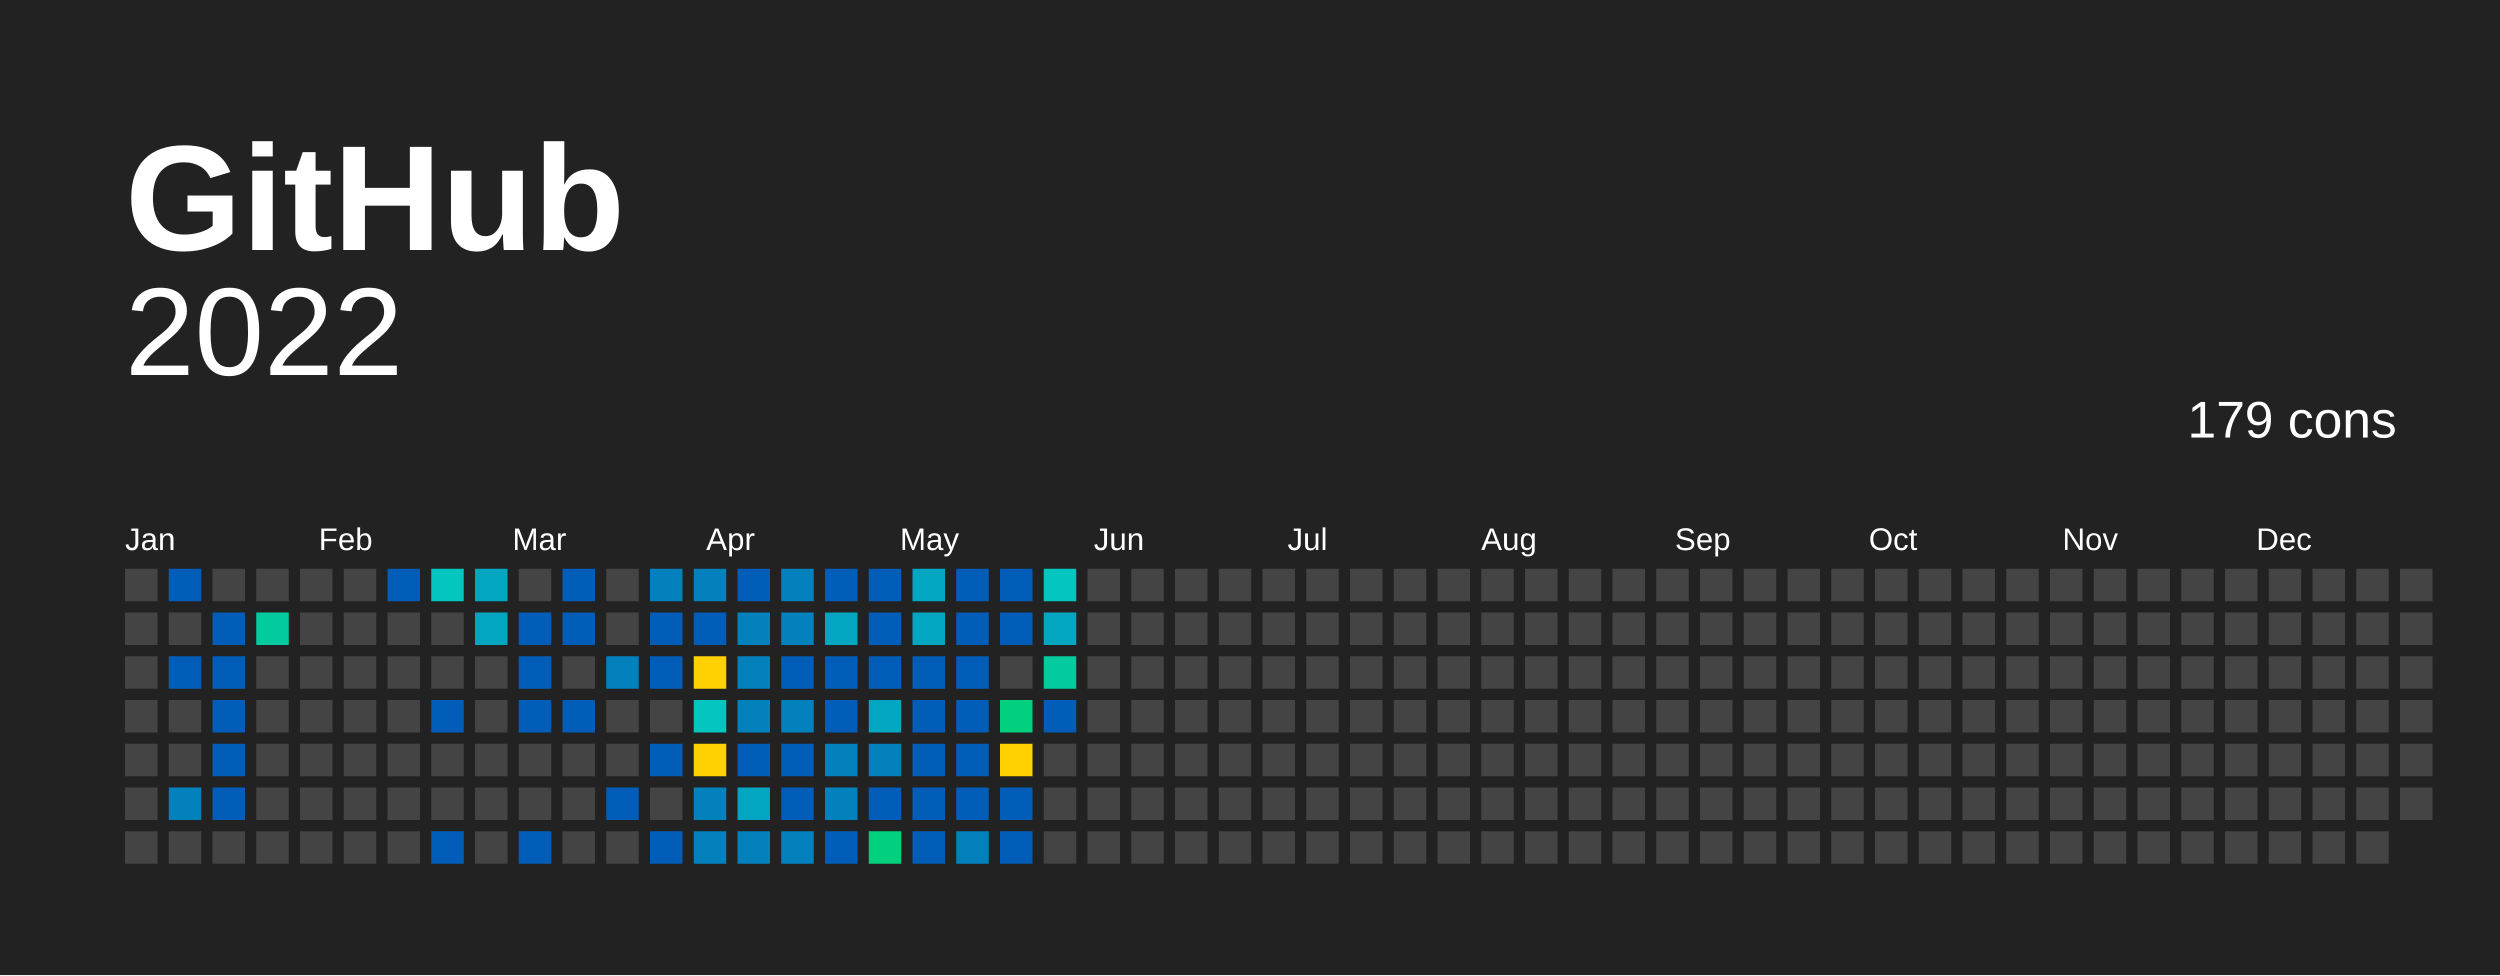
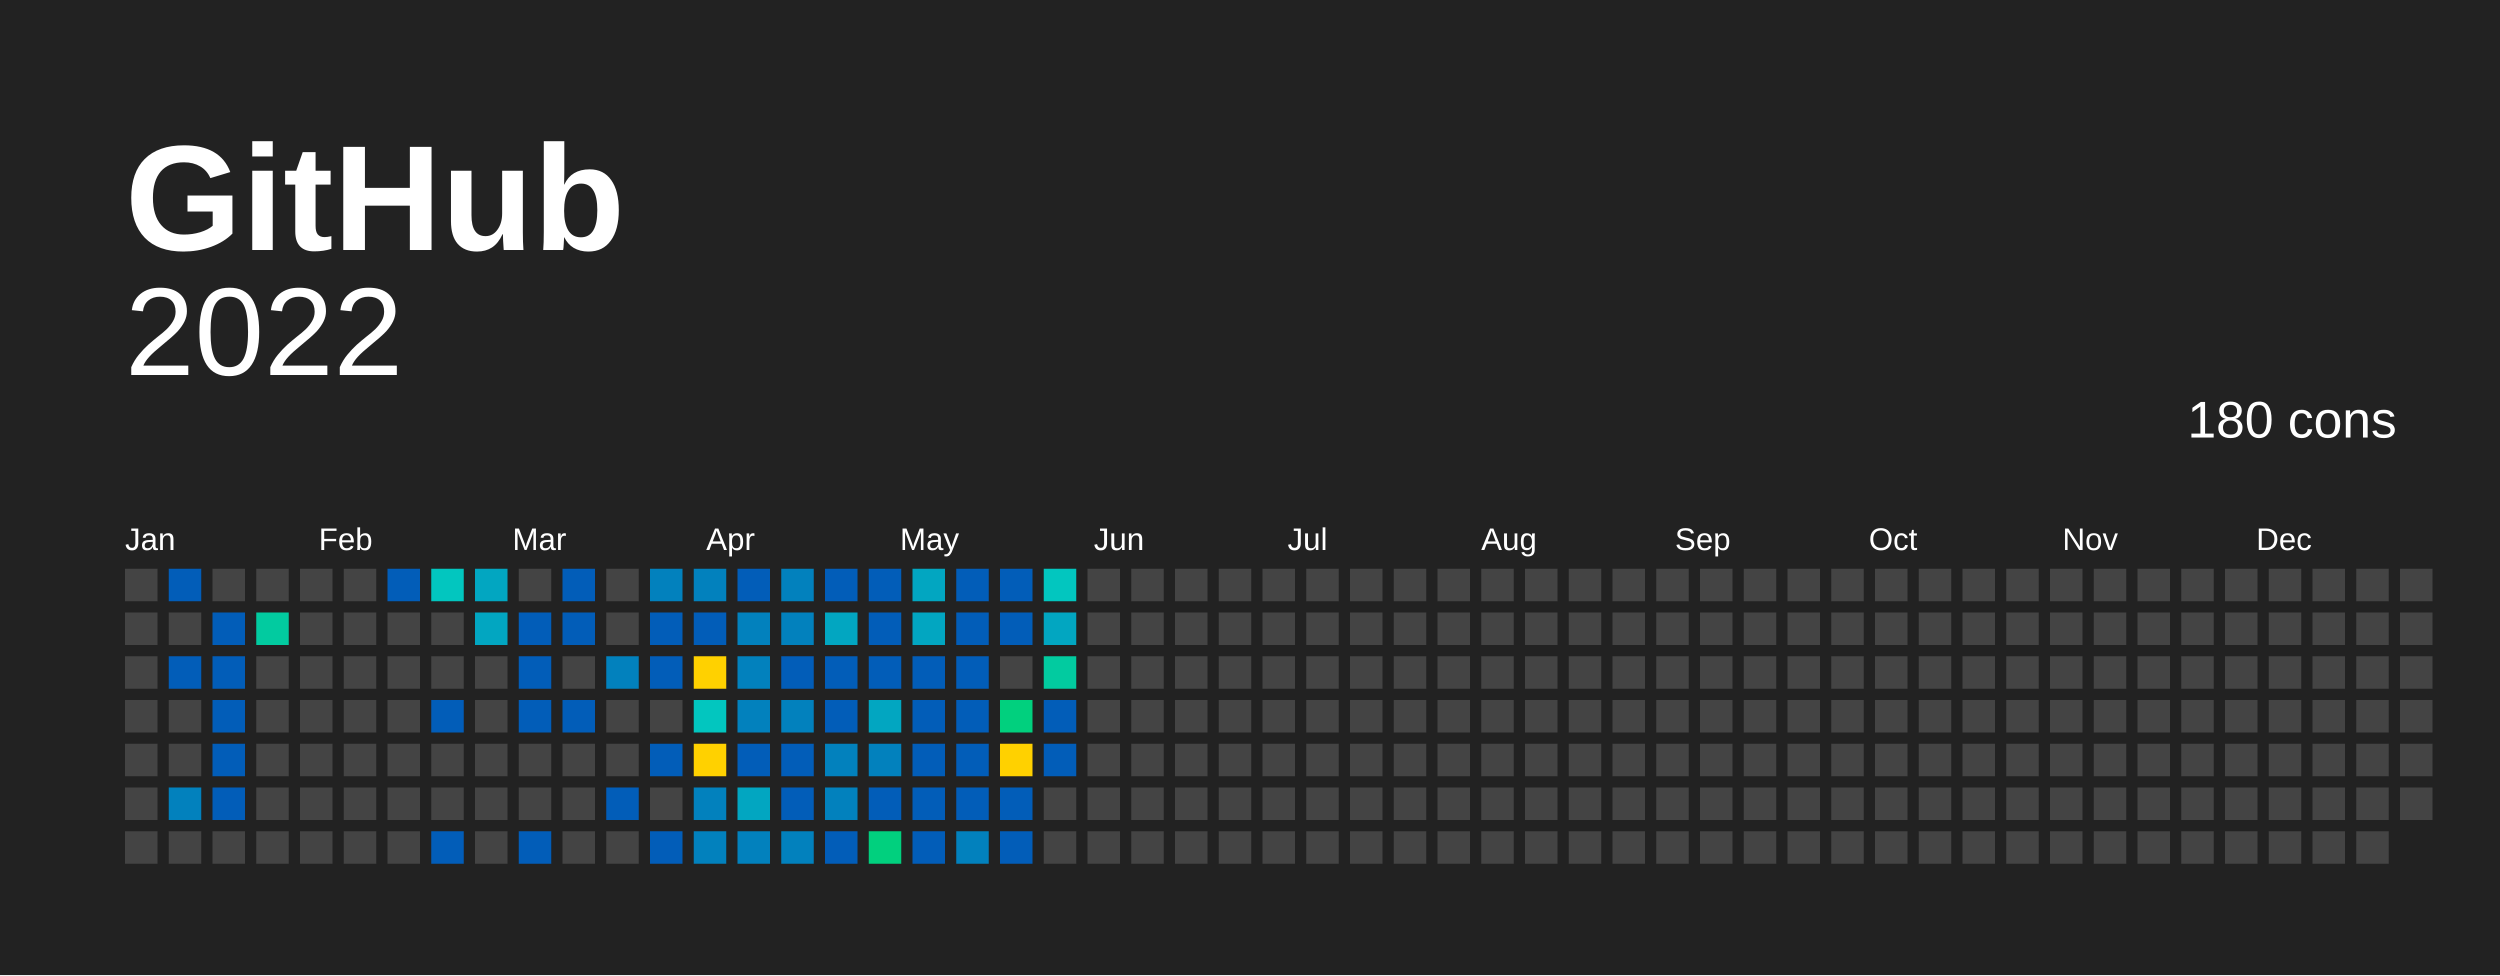
<svg xmlns="http://www.w3.org/2000/svg" baseProfile="full" height="78mm" version="1.1" viewBox="0,0,200,78" width="200mm">
  <defs />
  <rect fill="#222222" height="78" width="200" x="0" y="0" />
  <text fill="#FFFFFF" style="font-size:12px; font-family:Arial; font-weight:bold;" x="10" y="20">  GitHub</text>
  <text alignment-baseline="hanging" fill="#FFFFFF" style="font-size:10.0px; font-family:Arial;" x="10" y="30">2022</text>
-   <text alignment-baseline="hanging" fill="#FFFFFF" style="font-size:4.125px; font-family:Arial;" x="175" y="35">179 cons</text>
+   <text alignment-baseline="hanging" fill="#FFFFFF" style="font-size:4.125px; font-family:Arial;" x="175" y="35">180 cons</text>
  <text fill="#FFFFFF" style="font-size:2.5px; font-family:Arial" x="10.0" y="44">Jan</text>
  <text fill="#FFFFFF" style="font-size:2.5px; font-family:Arial" x="25.5" y="44">Feb</text>
  <text fill="#FFFFFF" style="font-size:2.5px; font-family:Arial" x="41.0" y="44">Mar</text>
  <text fill="#FFFFFF" style="font-size:2.5px; font-family:Arial" x="56.5" y="44">Apr</text>
  <text fill="#FFFFFF" style="font-size:2.5px; font-family:Arial" x="72.0" y="44">May</text>
  <text fill="#FFFFFF" style="font-size:2.5px; font-family:Arial" x="87.5" y="44">Jun</text>
  <text fill="#FFFFFF" style="font-size:2.5px; font-family:Arial" x="103.0" y="44">Jul</text>
  <text fill="#FFFFFF" style="font-size:2.5px; font-family:Arial" x="118.5" y="44">Aug</text>
  <text fill="#FFFFFF" style="font-size:2.5px; font-family:Arial" x="134.0" y="44">Sep</text>
  <text fill="#FFFFFF" style="font-size:2.5px; font-family:Arial" x="149.5" y="44">Oct</text>
  <text fill="#FFFFFF" style="font-size:2.5px; font-family:Arial" x="165.0" y="44">Nov</text>
  <text fill="#FFFFFF" style="font-size:2.5px; font-family:Arial" x="180.5" y="44">Dec</text>
  <rect fill="#444444" height="2.6" width="2.6" x="10.0" y="45.5" />
  <rect fill="#444444" height="2.6" width="2.6" x="10.0" y="49.0" />
  <rect fill="#444444" height="2.6" width="2.6" x="10.0" y="52.5" />
  <rect fill="#444444" height="2.6" width="2.6" x="10.0" y="56.0" />
  <rect fill="#444444" height="2.6" width="2.6" x="10.0" y="59.5" />
  <rect fill="#444444" height="2.6" width="2.6" x="10.0" y="63.0" />
  <rect fill="#444444" height="2.6" width="2.6" x="10.0" y="66.5" />
  <rect fill="#025db8" height="2.6" width="2.6" x="13.5" y="45.5" />
  <rect fill="#444444" height="2.6" width="2.6" x="13.5" y="49.0" />
  <rect fill="#025db8" height="2.6" width="2.6" x="13.5" y="52.5" />
  <rect fill="#444444" height="2.6" width="2.6" x="13.5" y="56.0" />
  <rect fill="#444444" height="2.6" width="2.6" x="13.5" y="59.5" />
  <rect fill="#0281bd" height="2.6" width="2.6" x="13.5" y="63.0" />
  <rect fill="#444444" height="2.6" width="2.6" x="13.5" y="66.5" />
  <rect fill="#444444" height="2.6" width="2.6" x="17.0" y="45.5" />
  <rect fill="#025db8" height="2.6" width="2.6" x="17.0" y="49.0" />
  <rect fill="#025db8" height="2.6" width="2.6" x="17.0" y="52.5" />
  <rect fill="#025db8" height="2.6" width="2.6" x="17.0" y="56.0" />
  <rect fill="#025db8" height="2.6" width="2.6" x="17.0" y="59.5" />
  <rect fill="#025db8" height="2.6" width="2.6" x="17.0" y="63.0" />
  <rect fill="#444444" height="2.6" width="2.6" x="17.0" y="66.5" />
  <rect fill="#444444" height="2.6" width="2.6" x="20.5" y="45.5" />
  <rect fill="#02cba0" height="2.6" width="2.6" x="20.5" y="49.0" />
  <rect fill="#444444" height="2.6" width="2.6" x="20.5" y="52.5" />
  <rect fill="#444444" height="2.6" width="2.6" x="20.5" y="56.0" />
  <rect fill="#444444" height="2.6" width="2.6" x="20.5" y="59.5" />
  <rect fill="#444444" height="2.6" width="2.6" x="20.5" y="63.0" />
  <rect fill="#444444" height="2.6" width="2.6" x="20.5" y="66.5" />
  <rect fill="#444444" height="2.6" width="2.6" x="24.0" y="45.5" />
  <rect fill="#444444" height="2.6" width="2.6" x="24.0" y="49.0" />
  <rect fill="#444444" height="2.6" width="2.6" x="24.0" y="52.5" />
  <rect fill="#444444" height="2.6" width="2.6" x="24.0" y="56.0" />
  <rect fill="#444444" height="2.6" width="2.6" x="24.0" y="59.5" />
  <rect fill="#444444" height="2.6" width="2.6" x="24.0" y="63.0" />
  <rect fill="#444444" height="2.6" width="2.6" x="24.0" y="66.5" />
  <rect fill="#444444" height="2.6" width="2.6" x="27.5" y="45.5" />
  <rect fill="#444444" height="2.6" width="2.6" x="27.5" y="49.0" />
  <rect fill="#444444" height="2.6" width="2.6" x="27.5" y="52.5" />
  <rect fill="#444444" height="2.6" width="2.6" x="27.5" y="56.0" />
  <rect fill="#444444" height="2.6" width="2.6" x="27.5" y="59.5" />
  <rect fill="#444444" height="2.6" width="2.6" x="27.5" y="63.0" />
  <rect fill="#444444" height="2.6" width="2.6" x="27.5" y="66.5" />
  <rect fill="#025db8" height="2.6" width="2.6" x="31.0" y="45.5" />
  <rect fill="#444444" height="2.6" width="2.6" x="31.0" y="49.0" />
  <rect fill="#444444" height="2.6" width="2.6" x="31.0" y="52.5" />
  <rect fill="#444444" height="2.6" width="2.6" x="31.0" y="56.0" />
  <rect fill="#444444" height="2.6" width="2.6" x="31.0" y="59.5" />
  <rect fill="#444444" height="2.6" width="2.6" x="31.0" y="63.0" />
  <rect fill="#444444" height="2.6" width="2.6" x="31.0" y="66.5" />
  <rect fill="#02c6bf" height="2.6" width="2.6" x="34.5" y="45.5" />
  <rect fill="#444444" height="2.6" width="2.6" x="34.5" y="49.0" />
  <rect fill="#444444" height="2.6" width="2.6" x="34.5" y="52.5" />
  <rect fill="#025db8" height="2.6" width="2.6" x="34.5" y="56.0" />
  <rect fill="#444444" height="2.6" width="2.6" x="34.5" y="59.5" />
  <rect fill="#444444" height="2.6" width="2.6" x="34.5" y="63.0" />
  <rect fill="#025db8" height="2.6" width="2.6" x="34.5" y="66.5" />
  <rect fill="#02a6c1" height="2.6" width="2.6" x="38.0" y="45.5" />
  <rect fill="#02a6c1" height="2.6" width="2.6" x="38.0" y="49.0" />
  <rect fill="#444444" height="2.6" width="2.6" x="38.0" y="52.5" />
  <rect fill="#444444" height="2.6" width="2.6" x="38.0" y="56.0" />
  <rect fill="#444444" height="2.6" width="2.6" x="38.0" y="59.5" />
  <rect fill="#444444" height="2.6" width="2.6" x="38.0" y="63.0" />
  <rect fill="#444444" height="2.6" width="2.6" x="38.0" y="66.5" />
  <rect fill="#444444" height="2.6" width="2.6" x="41.5" y="45.5" />
  <rect fill="#025db8" height="2.6" width="2.6" x="41.5" y="49.0" />
  <rect fill="#025db8" height="2.6" width="2.6" x="41.5" y="52.5" />
  <rect fill="#025db8" height="2.6" width="2.6" x="41.5" y="56.0" />
  <rect fill="#444444" height="2.6" width="2.6" x="41.5" y="59.5" />
  <rect fill="#444444" height="2.6" width="2.6" x="41.5" y="63.0" />
  <rect fill="#025db8" height="2.6" width="2.6" x="41.5" y="66.5" />
  <rect fill="#025db8" height="2.6" width="2.6" x="45.0" y="45.5" />
  <rect fill="#025db8" height="2.6" width="2.6" x="45.0" y="49.0" />
  <rect fill="#444444" height="2.6" width="2.6" x="45.0" y="52.5" />
  <rect fill="#025db8" height="2.6" width="2.6" x="45.0" y="56.0" />
  <rect fill="#444444" height="2.6" width="2.6" x="45.0" y="59.5" />
  <rect fill="#444444" height="2.6" width="2.6" x="45.0" y="63.0" />
  <rect fill="#444444" height="2.6" width="2.6" x="45.0" y="66.5" />
  <rect fill="#444444" height="2.6" width="2.6" x="48.5" y="45.5" />
  <rect fill="#444444" height="2.6" width="2.6" x="48.5" y="49.0" />
  <rect fill="#0281bd" height="2.6" width="2.6" x="48.5" y="52.5" />
  <rect fill="#444444" height="2.6" width="2.6" x="48.5" y="56.0" />
  <rect fill="#444444" height="2.6" width="2.6" x="48.5" y="59.5" />
  <rect fill="#025db8" height="2.6" width="2.6" x="48.5" y="63.0" />
  <rect fill="#444444" height="2.6" width="2.6" x="48.5" y="66.5" />
  <rect fill="#0281bd" height="2.6" width="2.6" x="52.0" y="45.5" />
  <rect fill="#025db8" height="2.6" width="2.6" x="52.0" y="49.0" />
  <rect fill="#025db8" height="2.6" width="2.6" x="52.0" y="52.5" />
  <rect fill="#444444" height="2.6" width="2.6" x="52.0" y="56.0" />
  <rect fill="#025db8" height="2.6" width="2.6" x="52.0" y="59.5" />
  <rect fill="#444444" height="2.6" width="2.6" x="52.0" y="63.0" />
  <rect fill="#025db8" height="2.6" width="2.6" x="52.0" y="66.5" />
  <rect fill="#0281bd" height="2.6" width="2.6" x="55.5" y="45.5" />
  <rect fill="#025db8" height="2.6" width="2.6" x="55.5" y="49.0" />
  <rect fill="#ffd100" height="2.6" width="2.6" x="55.5" y="52.5" />
  <rect fill="#02c6bf" height="2.6" width="2.6" x="55.5" y="56.0" />
  <rect fill="#ffd100" height="2.6" width="2.6" x="55.5" y="59.5" />
  <rect fill="#0281bd" height="2.6" width="2.6" x="55.5" y="63.0" />
  <rect fill="#0281bd" height="2.6" width="2.6" x="55.5" y="66.5" />
  <rect fill="#025db8" height="2.6" width="2.6" x="59.0" y="45.5" />
  <rect fill="#0281bd" height="2.6" width="2.6" x="59.0" y="49.0" />
  <rect fill="#0281bd" height="2.6" width="2.6" x="59.0" y="52.5" />
  <rect fill="#0281bd" height="2.6" width="2.6" x="59.0" y="56.0" />
  <rect fill="#025db8" height="2.6" width="2.6" x="59.0" y="59.5" />
  <rect fill="#02a6c1" height="2.6" width="2.6" x="59.0" y="63.0" />
  <rect fill="#0281bd" height="2.6" width="2.6" x="59.0" y="66.5" />
  <rect fill="#0281bd" height="2.6" width="2.6" x="62.5" y="45.5" />
  <rect fill="#0281bd" height="2.6" width="2.6" x="62.5" y="49.0" />
  <rect fill="#025db8" height="2.6" width="2.6" x="62.5" y="52.5" />
  <rect fill="#0281bd" height="2.6" width="2.6" x="62.5" y="56.0" />
  <rect fill="#025db8" height="2.6" width="2.6" x="62.5" y="59.5" />
  <rect fill="#025db8" height="2.6" width="2.6" x="62.5" y="63.0" />
  <rect fill="#0281bd" height="2.6" width="2.6" x="62.5" y="66.5" />
  <rect fill="#025db8" height="2.6" width="2.6" x="66.0" y="45.5" />
  <rect fill="#02a6c1" height="2.6" width="2.6" x="66.0" y="49.0" />
  <rect fill="#025db8" height="2.6" width="2.6" x="66.0" y="52.5" />
  <rect fill="#025db8" height="2.6" width="2.6" x="66.0" y="56.0" />
  <rect fill="#0281bd" height="2.6" width="2.6" x="66.0" y="59.5" />
  <rect fill="#0281bd" height="2.6" width="2.6" x="66.0" y="63.0" />
  <rect fill="#025db8" height="2.6" width="2.6" x="66.0" y="66.5" />
  <rect fill="#025db8" height="2.6" width="2.6" x="69.5" y="45.5" />
  <rect fill="#025db8" height="2.6" width="2.6" x="69.5" y="49.0" />
  <rect fill="#025db8" height="2.6" width="2.6" x="69.5" y="52.5" />
  <rect fill="#02a6c1" height="2.6" width="2.6" x="69.5" y="56.0" />
  <rect fill="#0281bd" height="2.6" width="2.6" x="69.5" y="59.5" />
  <rect fill="#025db8" height="2.6" width="2.6" x="69.5" y="63.0" />
  <rect fill="#01d07e" height="2.6" width="2.6" x="69.5" y="66.5" />
  <rect fill="#02a6c1" height="2.6" width="2.6" x="73.0" y="45.5" />
  <rect fill="#02a6c1" height="2.6" width="2.6" x="73.0" y="49.0" />
  <rect fill="#025db8" height="2.6" width="2.6" x="73.0" y="52.5" />
  <rect fill="#025db8" height="2.6" width="2.6" x="73.0" y="56.0" />
  <rect fill="#025db8" height="2.6" width="2.6" x="73.0" y="59.5" />
  <rect fill="#025db8" height="2.6" width="2.6" x="73.0" y="63.0" />
  <rect fill="#025db8" height="2.6" width="2.6" x="73.0" y="66.5" />
  <rect fill="#025db8" height="2.6" width="2.6" x="76.5" y="45.5" />
  <rect fill="#025db8" height="2.6" width="2.6" x="76.5" y="49.0" />
  <rect fill="#025db8" height="2.6" width="2.6" x="76.5" y="52.5" />
  <rect fill="#025db8" height="2.6" width="2.6" x="76.5" y="56.0" />
  <rect fill="#025db8" height="2.6" width="2.6" x="76.5" y="59.5" />
  <rect fill="#025db8" height="2.6" width="2.6" x="76.5" y="63.0" />
  <rect fill="#0281bd" height="2.6" width="2.6" x="76.5" y="66.5" />
  <rect fill="#025db8" height="2.6" width="2.6" x="80.0" y="45.5" />
  <rect fill="#025db8" height="2.6" width="2.6" x="80.0" y="49.0" />
  <rect fill="#444444" height="2.6" width="2.6" x="80.0" y="52.5" />
  <rect fill="#01d07e" height="2.6" width="2.6" x="80.0" y="56.0" />
  <rect fill="#FFD100" height="2.6" width="2.6" x="80.0" y="59.5" />
  <rect fill="#025db8" height="2.6" width="2.6" x="80.0" y="63.0" />
  <rect fill="#025db8" height="2.6" width="2.6" x="80.0" y="66.5" />
  <rect fill="#02c6bf" height="2.6" width="2.6" x="83.5" y="45.5" />
  <rect fill="#02a6c1" height="2.6" width="2.6" x="83.5" y="49.0" />
  <rect fill="#02cba0" height="2.6" width="2.6" x="83.5" y="52.5" />
  <rect fill="#025db8" height="2.6" width="2.6" x="83.5" y="56.0" />
-   <rect fill="#444444" height="2.6" width="2.6" x="83.5" y="59.5" />
+   <rect fill="#025db8" height="2.6" width="2.6" x="83.5" y="59.5" />
  <rect fill="#444444" height="2.6" width="2.6" x="83.5" y="63.0" />
  <rect fill="#444444" height="2.6" width="2.6" x="83.5" y="66.5" />
  <rect fill="#444444" height="2.6" width="2.6" x="87.0" y="45.5" />
  <rect fill="#444444" height="2.6" width="2.6" x="87.0" y="49.0" />
  <rect fill="#444444" height="2.6" width="2.6" x="87.0" y="52.5" />
  <rect fill="#444444" height="2.6" width="2.6" x="87.0" y="56.0" />
  <rect fill="#444444" height="2.6" width="2.6" x="87.0" y="59.5" />
  <rect fill="#444444" height="2.6" width="2.6" x="87.0" y="63.0" />
  <rect fill="#444444" height="2.6" width="2.6" x="87.0" y="66.5" />
  <rect fill="#444444" height="2.6" width="2.6" x="90.5" y="45.5" />
  <rect fill="#444444" height="2.6" width="2.6" x="90.5" y="49.0" />
  <rect fill="#444444" height="2.6" width="2.6" x="90.5" y="52.5" />
  <rect fill="#444444" height="2.6" width="2.6" x="90.5" y="56.0" />
  <rect fill="#444444" height="2.6" width="2.6" x="90.5" y="59.5" />
  <rect fill="#444444" height="2.6" width="2.6" x="90.5" y="63.0" />
  <rect fill="#444444" height="2.6" width="2.6" x="90.5" y="66.5" />
  <rect fill="#444444" height="2.6" width="2.6" x="94.0" y="45.5" />
  <rect fill="#444444" height="2.6" width="2.6" x="94.0" y="49.0" />
  <rect fill="#444444" height="2.6" width="2.6" x="94.0" y="52.5" />
  <rect fill="#444444" height="2.6" width="2.6" x="94.0" y="56.0" />
  <rect fill="#444444" height="2.6" width="2.6" x="94.0" y="59.5" />
  <rect fill="#444444" height="2.6" width="2.6" x="94.0" y="63.0" />
  <rect fill="#444444" height="2.6" width="2.6" x="94.0" y="66.5" />
  <rect fill="#444444" height="2.6" width="2.6" x="97.5" y="45.5" />
  <rect fill="#444444" height="2.6" width="2.6" x="97.5" y="49.0" />
  <rect fill="#444444" height="2.6" width="2.6" x="97.5" y="52.5" />
  <rect fill="#444444" height="2.6" width="2.6" x="97.5" y="56.0" />
  <rect fill="#444444" height="2.6" width="2.6" x="97.5" y="59.5" />
  <rect fill="#444444" height="2.6" width="2.6" x="97.5" y="63.0" />
  <rect fill="#444444" height="2.6" width="2.6" x="97.5" y="66.5" />
  <rect fill="#444444" height="2.6" width="2.6" x="101.0" y="45.5" />
  <rect fill="#444444" height="2.6" width="2.6" x="101.0" y="49.0" />
  <rect fill="#444444" height="2.6" width="2.6" x="101.0" y="52.5" />
  <rect fill="#444444" height="2.6" width="2.6" x="101.0" y="56.0" />
  <rect fill="#444444" height="2.6" width="2.6" x="101.0" y="59.5" />
  <rect fill="#444444" height="2.6" width="2.6" x="101.0" y="63.0" />
  <rect fill="#444444" height="2.6" width="2.6" x="101.0" y="66.5" />
  <rect fill="#444444" height="2.6" width="2.6" x="104.5" y="45.5" />
  <rect fill="#444444" height="2.6" width="2.6" x="104.5" y="49.0" />
  <rect fill="#444444" height="2.6" width="2.6" x="104.5" y="52.5" />
  <rect fill="#444444" height="2.6" width="2.6" x="104.5" y="56.0" />
  <rect fill="#444444" height="2.6" width="2.6" x="104.5" y="59.5" />
  <rect fill="#444444" height="2.6" width="2.6" x="104.5" y="63.0" />
  <rect fill="#444444" height="2.6" width="2.6" x="104.5" y="66.5" />
  <rect fill="#444444" height="2.6" width="2.6" x="108.0" y="45.5" />
  <rect fill="#444444" height="2.6" width="2.6" x="108.0" y="49.0" />
  <rect fill="#444444" height="2.6" width="2.6" x="108.0" y="52.5" />
  <rect fill="#444444" height="2.6" width="2.6" x="108.0" y="56.0" />
  <rect fill="#444444" height="2.6" width="2.6" x="108.0" y="59.5" />
  <rect fill="#444444" height="2.6" width="2.6" x="108.0" y="63.0" />
  <rect fill="#444444" height="2.6" width="2.6" x="108.0" y="66.5" />
  <rect fill="#444444" height="2.6" width="2.6" x="111.5" y="45.5" />
  <rect fill="#444444" height="2.6" width="2.6" x="111.5" y="49.0" />
  <rect fill="#444444" height="2.6" width="2.6" x="111.5" y="52.5" />
  <rect fill="#444444" height="2.6" width="2.6" x="111.5" y="56.0" />
  <rect fill="#444444" height="2.6" width="2.6" x="111.5" y="59.5" />
  <rect fill="#444444" height="2.6" width="2.6" x="111.5" y="63.0" />
  <rect fill="#444444" height="2.6" width="2.6" x="111.5" y="66.5" />
  <rect fill="#444444" height="2.6" width="2.6" x="115.0" y="45.5" />
  <rect fill="#444444" height="2.6" width="2.6" x="115.0" y="49.0" />
  <rect fill="#444444" height="2.6" width="2.6" x="115.0" y="52.5" />
  <rect fill="#444444" height="2.6" width="2.6" x="115.0" y="56.0" />
  <rect fill="#444444" height="2.6" width="2.6" x="115.0" y="59.5" />
  <rect fill="#444444" height="2.6" width="2.6" x="115.0" y="63.0" />
  <rect fill="#444444" height="2.6" width="2.6" x="115.0" y="66.5" />
  <rect fill="#444444" height="2.6" width="2.6" x="118.5" y="45.5" />
  <rect fill="#444444" height="2.6" width="2.6" x="118.5" y="49.0" />
  <rect fill="#444444" height="2.6" width="2.6" x="118.5" y="52.5" />
  <rect fill="#444444" height="2.6" width="2.6" x="118.5" y="56.0" />
  <rect fill="#444444" height="2.6" width="2.6" x="118.5" y="59.5" />
  <rect fill="#444444" height="2.6" width="2.6" x="118.5" y="63.0" />
  <rect fill="#444444" height="2.6" width="2.6" x="118.5" y="66.5" />
  <rect fill="#444444" height="2.6" width="2.6" x="122.0" y="45.5" />
  <rect fill="#444444" height="2.6" width="2.6" x="122.0" y="49.0" />
  <rect fill="#444444" height="2.6" width="2.6" x="122.0" y="52.5" />
  <rect fill="#444444" height="2.6" width="2.6" x="122.0" y="56.0" />
  <rect fill="#444444" height="2.6" width="2.6" x="122.0" y="59.5" />
  <rect fill="#444444" height="2.6" width="2.6" x="122.0" y="63.0" />
  <rect fill="#444444" height="2.6" width="2.6" x="122.0" y="66.5" />
  <rect fill="#444444" height="2.6" width="2.6" x="125.5" y="45.5" />
  <rect fill="#444444" height="2.6" width="2.6" x="125.5" y="49.0" />
  <rect fill="#444444" height="2.6" width="2.6" x="125.5" y="52.5" />
  <rect fill="#444444" height="2.6" width="2.6" x="125.5" y="56.0" />
  <rect fill="#444444" height="2.6" width="2.6" x="125.5" y="59.5" />
  <rect fill="#444444" height="2.6" width="2.6" x="125.5" y="63.0" />
  <rect fill="#444444" height="2.6" width="2.6" x="125.5" y="66.5" />
  <rect fill="#444444" height="2.6" width="2.6" x="129.0" y="45.5" />
  <rect fill="#444444" height="2.6" width="2.6" x="129.0" y="49.0" />
  <rect fill="#444444" height="2.6" width="2.6" x="129.0" y="52.5" />
  <rect fill="#444444" height="2.6" width="2.6" x="129.0" y="56.0" />
  <rect fill="#444444" height="2.6" width="2.6" x="129.0" y="59.5" />
  <rect fill="#444444" height="2.6" width="2.6" x="129.0" y="63.0" />
  <rect fill="#444444" height="2.6" width="2.6" x="129.0" y="66.5" />
  <rect fill="#444444" height="2.6" width="2.6" x="132.5" y="45.5" />
  <rect fill="#444444" height="2.6" width="2.6" x="132.5" y="49.0" />
  <rect fill="#444444" height="2.6" width="2.6" x="132.5" y="52.5" />
  <rect fill="#444444" height="2.6" width="2.6" x="132.5" y="56.0" />
  <rect fill="#444444" height="2.6" width="2.6" x="132.5" y="59.5" />
  <rect fill="#444444" height="2.6" width="2.6" x="132.5" y="63.0" />
  <rect fill="#444444" height="2.6" width="2.6" x="132.5" y="66.5" />
  <rect fill="#444444" height="2.6" width="2.6" x="136.0" y="45.5" />
  <rect fill="#444444" height="2.6" width="2.6" x="136.0" y="49.0" />
  <rect fill="#444444" height="2.6" width="2.6" x="136.0" y="52.5" />
  <rect fill="#444444" height="2.6" width="2.6" x="136.0" y="56.0" />
  <rect fill="#444444" height="2.6" width="2.6" x="136.0" y="59.5" />
  <rect fill="#444444" height="2.6" width="2.6" x="136.0" y="63.0" />
  <rect fill="#444444" height="2.6" width="2.6" x="136.0" y="66.5" />
  <rect fill="#444444" height="2.6" width="2.6" x="139.5" y="45.5" />
  <rect fill="#444444" height="2.6" width="2.6" x="139.5" y="49.0" />
  <rect fill="#444444" height="2.6" width="2.6" x="139.5" y="52.5" />
  <rect fill="#444444" height="2.6" width="2.6" x="139.5" y="56.0" />
  <rect fill="#444444" height="2.6" width="2.6" x="139.5" y="59.5" />
  <rect fill="#444444" height="2.6" width="2.6" x="139.5" y="63.0" />
  <rect fill="#444444" height="2.6" width="2.6" x="139.5" y="66.5" />
  <rect fill="#444444" height="2.6" width="2.6" x="143.0" y="45.5" />
  <rect fill="#444444" height="2.6" width="2.6" x="143.0" y="49.0" />
  <rect fill="#444444" height="2.6" width="2.6" x="143.0" y="52.5" />
  <rect fill="#444444" height="2.6" width="2.6" x="143.0" y="56.0" />
  <rect fill="#444444" height="2.6" width="2.6" x="143.0" y="59.5" />
  <rect fill="#444444" height="2.6" width="2.6" x="143.0" y="63.0" />
  <rect fill="#444444" height="2.6" width="2.6" x="143.0" y="66.5" />
  <rect fill="#444444" height="2.6" width="2.6" x="146.5" y="45.5" />
  <rect fill="#444444" height="2.6" width="2.6" x="146.5" y="49.0" />
  <rect fill="#444444" height="2.6" width="2.6" x="146.5" y="52.5" />
  <rect fill="#444444" height="2.6" width="2.6" x="146.5" y="56.0" />
  <rect fill="#444444" height="2.6" width="2.6" x="146.5" y="59.5" />
  <rect fill="#444444" height="2.6" width="2.6" x="146.5" y="63.0" />
  <rect fill="#444444" height="2.6" width="2.6" x="146.5" y="66.5" />
  <rect fill="#444444" height="2.6" width="2.6" x="150.0" y="45.5" />
  <rect fill="#444444" height="2.6" width="2.6" x="150.0" y="49.0" />
  <rect fill="#444444" height="2.6" width="2.6" x="150.0" y="52.5" />
  <rect fill="#444444" height="2.6" width="2.6" x="150.0" y="56.0" />
  <rect fill="#444444" height="2.6" width="2.6" x="150.0" y="59.5" />
  <rect fill="#444444" height="2.6" width="2.6" x="150.0" y="63.0" />
  <rect fill="#444444" height="2.6" width="2.6" x="150.0" y="66.5" />
  <rect fill="#444444" height="2.6" width="2.6" x="153.5" y="45.5" />
  <rect fill="#444444" height="2.6" width="2.6" x="153.5" y="49.0" />
  <rect fill="#444444" height="2.6" width="2.6" x="153.5" y="52.5" />
  <rect fill="#444444" height="2.6" width="2.6" x="153.5" y="56.0" />
  <rect fill="#444444" height="2.6" width="2.6" x="153.5" y="59.5" />
  <rect fill="#444444" height="2.6" width="2.6" x="153.5" y="63.0" />
  <rect fill="#444444" height="2.6" width="2.6" x="153.5" y="66.5" />
  <rect fill="#444444" height="2.6" width="2.6" x="157.0" y="45.5" />
  <rect fill="#444444" height="2.6" width="2.6" x="157.0" y="49.0" />
  <rect fill="#444444" height="2.6" width="2.6" x="157.0" y="52.5" />
  <rect fill="#444444" height="2.6" width="2.6" x="157.0" y="56.0" />
  <rect fill="#444444" height="2.6" width="2.6" x="157.0" y="59.5" />
  <rect fill="#444444" height="2.6" width="2.6" x="157.0" y="63.0" />
  <rect fill="#444444" height="2.6" width="2.6" x="157.0" y="66.5" />
  <rect fill="#444444" height="2.6" width="2.6" x="160.5" y="45.5" />
  <rect fill="#444444" height="2.6" width="2.6" x="160.5" y="49.0" />
  <rect fill="#444444" height="2.6" width="2.6" x="160.5" y="52.5" />
  <rect fill="#444444" height="2.6" width="2.6" x="160.5" y="56.0" />
  <rect fill="#444444" height="2.6" width="2.6" x="160.5" y="59.5" />
  <rect fill="#444444" height="2.6" width="2.6" x="160.5" y="63.0" />
  <rect fill="#444444" height="2.6" width="2.6" x="160.5" y="66.5" />
  <rect fill="#444444" height="2.6" width="2.6" x="164.0" y="45.5" />
  <rect fill="#444444" height="2.6" width="2.6" x="164.0" y="49.0" />
  <rect fill="#444444" height="2.6" width="2.6" x="164.0" y="52.5" />
  <rect fill="#444444" height="2.6" width="2.6" x="164.0" y="56.0" />
  <rect fill="#444444" height="2.6" width="2.6" x="164.0" y="59.5" />
  <rect fill="#444444" height="2.6" width="2.6" x="164.0" y="63.0" />
  <rect fill="#444444" height="2.6" width="2.6" x="164.0" y="66.5" />
  <rect fill="#444444" height="2.6" width="2.6" x="167.5" y="45.5" />
  <rect fill="#444444" height="2.6" width="2.6" x="167.5" y="49.0" />
  <rect fill="#444444" height="2.6" width="2.6" x="167.5" y="52.5" />
  <rect fill="#444444" height="2.6" width="2.6" x="167.5" y="56.0" />
  <rect fill="#444444" height="2.6" width="2.6" x="167.5" y="59.5" />
  <rect fill="#444444" height="2.6" width="2.6" x="167.5" y="63.0" />
  <rect fill="#444444" height="2.6" width="2.6" x="167.5" y="66.5" />
  <rect fill="#444444" height="2.6" width="2.6" x="171.0" y="45.5" />
  <rect fill="#444444" height="2.6" width="2.6" x="171.0" y="49.0" />
  <rect fill="#444444" height="2.6" width="2.6" x="171.0" y="52.5" />
  <rect fill="#444444" height="2.6" width="2.6" x="171.0" y="56.0" />
  <rect fill="#444444" height="2.6" width="2.6" x="171.0" y="59.5" />
  <rect fill="#444444" height="2.6" width="2.6" x="171.0" y="63.0" />
  <rect fill="#444444" height="2.6" width="2.6" x="171.0" y="66.5" />
  <rect fill="#444444" height="2.6" width="2.6" x="174.5" y="45.5" />
  <rect fill="#444444" height="2.6" width="2.6" x="174.5" y="49.0" />
  <rect fill="#444444" height="2.6" width="2.6" x="174.5" y="52.5" />
  <rect fill="#444444" height="2.6" width="2.6" x="174.5" y="56.0" />
  <rect fill="#444444" height="2.6" width="2.6" x="174.5" y="59.5" />
  <rect fill="#444444" height="2.6" width="2.6" x="174.5" y="63.0" />
  <rect fill="#444444" height="2.6" width="2.6" x="174.5" y="66.5" />
  <rect fill="#444444" height="2.6" width="2.6" x="178.0" y="45.5" />
  <rect fill="#444444" height="2.6" width="2.6" x="178.0" y="49.0" />
  <rect fill="#444444" height="2.6" width="2.6" x="178.0" y="52.5" />
  <rect fill="#444444" height="2.6" width="2.6" x="178.0" y="56.0" />
  <rect fill="#444444" height="2.6" width="2.6" x="178.0" y="59.5" />
  <rect fill="#444444" height="2.6" width="2.6" x="178.0" y="63.0" />
  <rect fill="#444444" height="2.6" width="2.6" x="178.0" y="66.5" />
  <rect fill="#444444" height="2.6" width="2.6" x="181.5" y="45.5" />
  <rect fill="#444444" height="2.6" width="2.6" x="181.5" y="49.0" />
  <rect fill="#444444" height="2.6" width="2.6" x="181.5" y="52.5" />
  <rect fill="#444444" height="2.6" width="2.6" x="181.5" y="56.0" />
  <rect fill="#444444" height="2.6" width="2.6" x="181.5" y="59.5" />
  <rect fill="#444444" height="2.6" width="2.6" x="181.5" y="63.0" />
  <rect fill="#444444" height="2.6" width="2.6" x="181.5" y="66.5" />
  <rect fill="#444444" height="2.6" width="2.6" x="185.0" y="45.5" />
  <rect fill="#444444" height="2.6" width="2.6" x="185.0" y="49.0" />
  <rect fill="#444444" height="2.6" width="2.6" x="185.0" y="52.5" />
  <rect fill="#444444" height="2.6" width="2.6" x="185.0" y="56.0" />
  <rect fill="#444444" height="2.6" width="2.6" x="185.0" y="59.5" />
  <rect fill="#444444" height="2.6" width="2.6" x="185.0" y="63.0" />
  <rect fill="#444444" height="2.6" width="2.6" x="185.0" y="66.5" />
  <rect fill="#444444" height="2.6" width="2.6" x="188.5" y="45.5" />
  <rect fill="#444444" height="2.6" width="2.6" x="188.5" y="49.0" />
  <rect fill="#444444" height="2.6" width="2.6" x="188.5" y="52.5" />
  <rect fill="#444444" height="2.6" width="2.6" x="188.5" y="56.0" />
  <rect fill="#444444" height="2.6" width="2.6" x="188.5" y="59.5" />
  <rect fill="#444444" height="2.6" width="2.6" x="188.5" y="63.0" />
  <rect fill="#444444" height="2.6" width="2.6" x="188.5" y="66.5" />
  <rect fill="#444444" height="2.6" width="2.6" x="192.0" y="45.5" />
  <rect fill="#444444" height="2.6" width="2.6" x="192.0" y="49.0" />
  <rect fill="#444444" height="2.6" width="2.6" x="192.0" y="52.5" />
  <rect fill="#444444" height="2.6" width="2.6" x="192.0" y="56.0" />
  <rect fill="#444444" height="2.6" width="2.6" x="192.0" y="59.5" />
  <rect fill="#444444" height="2.6" width="2.6" x="192.0" y="63.0" />
</svg>
